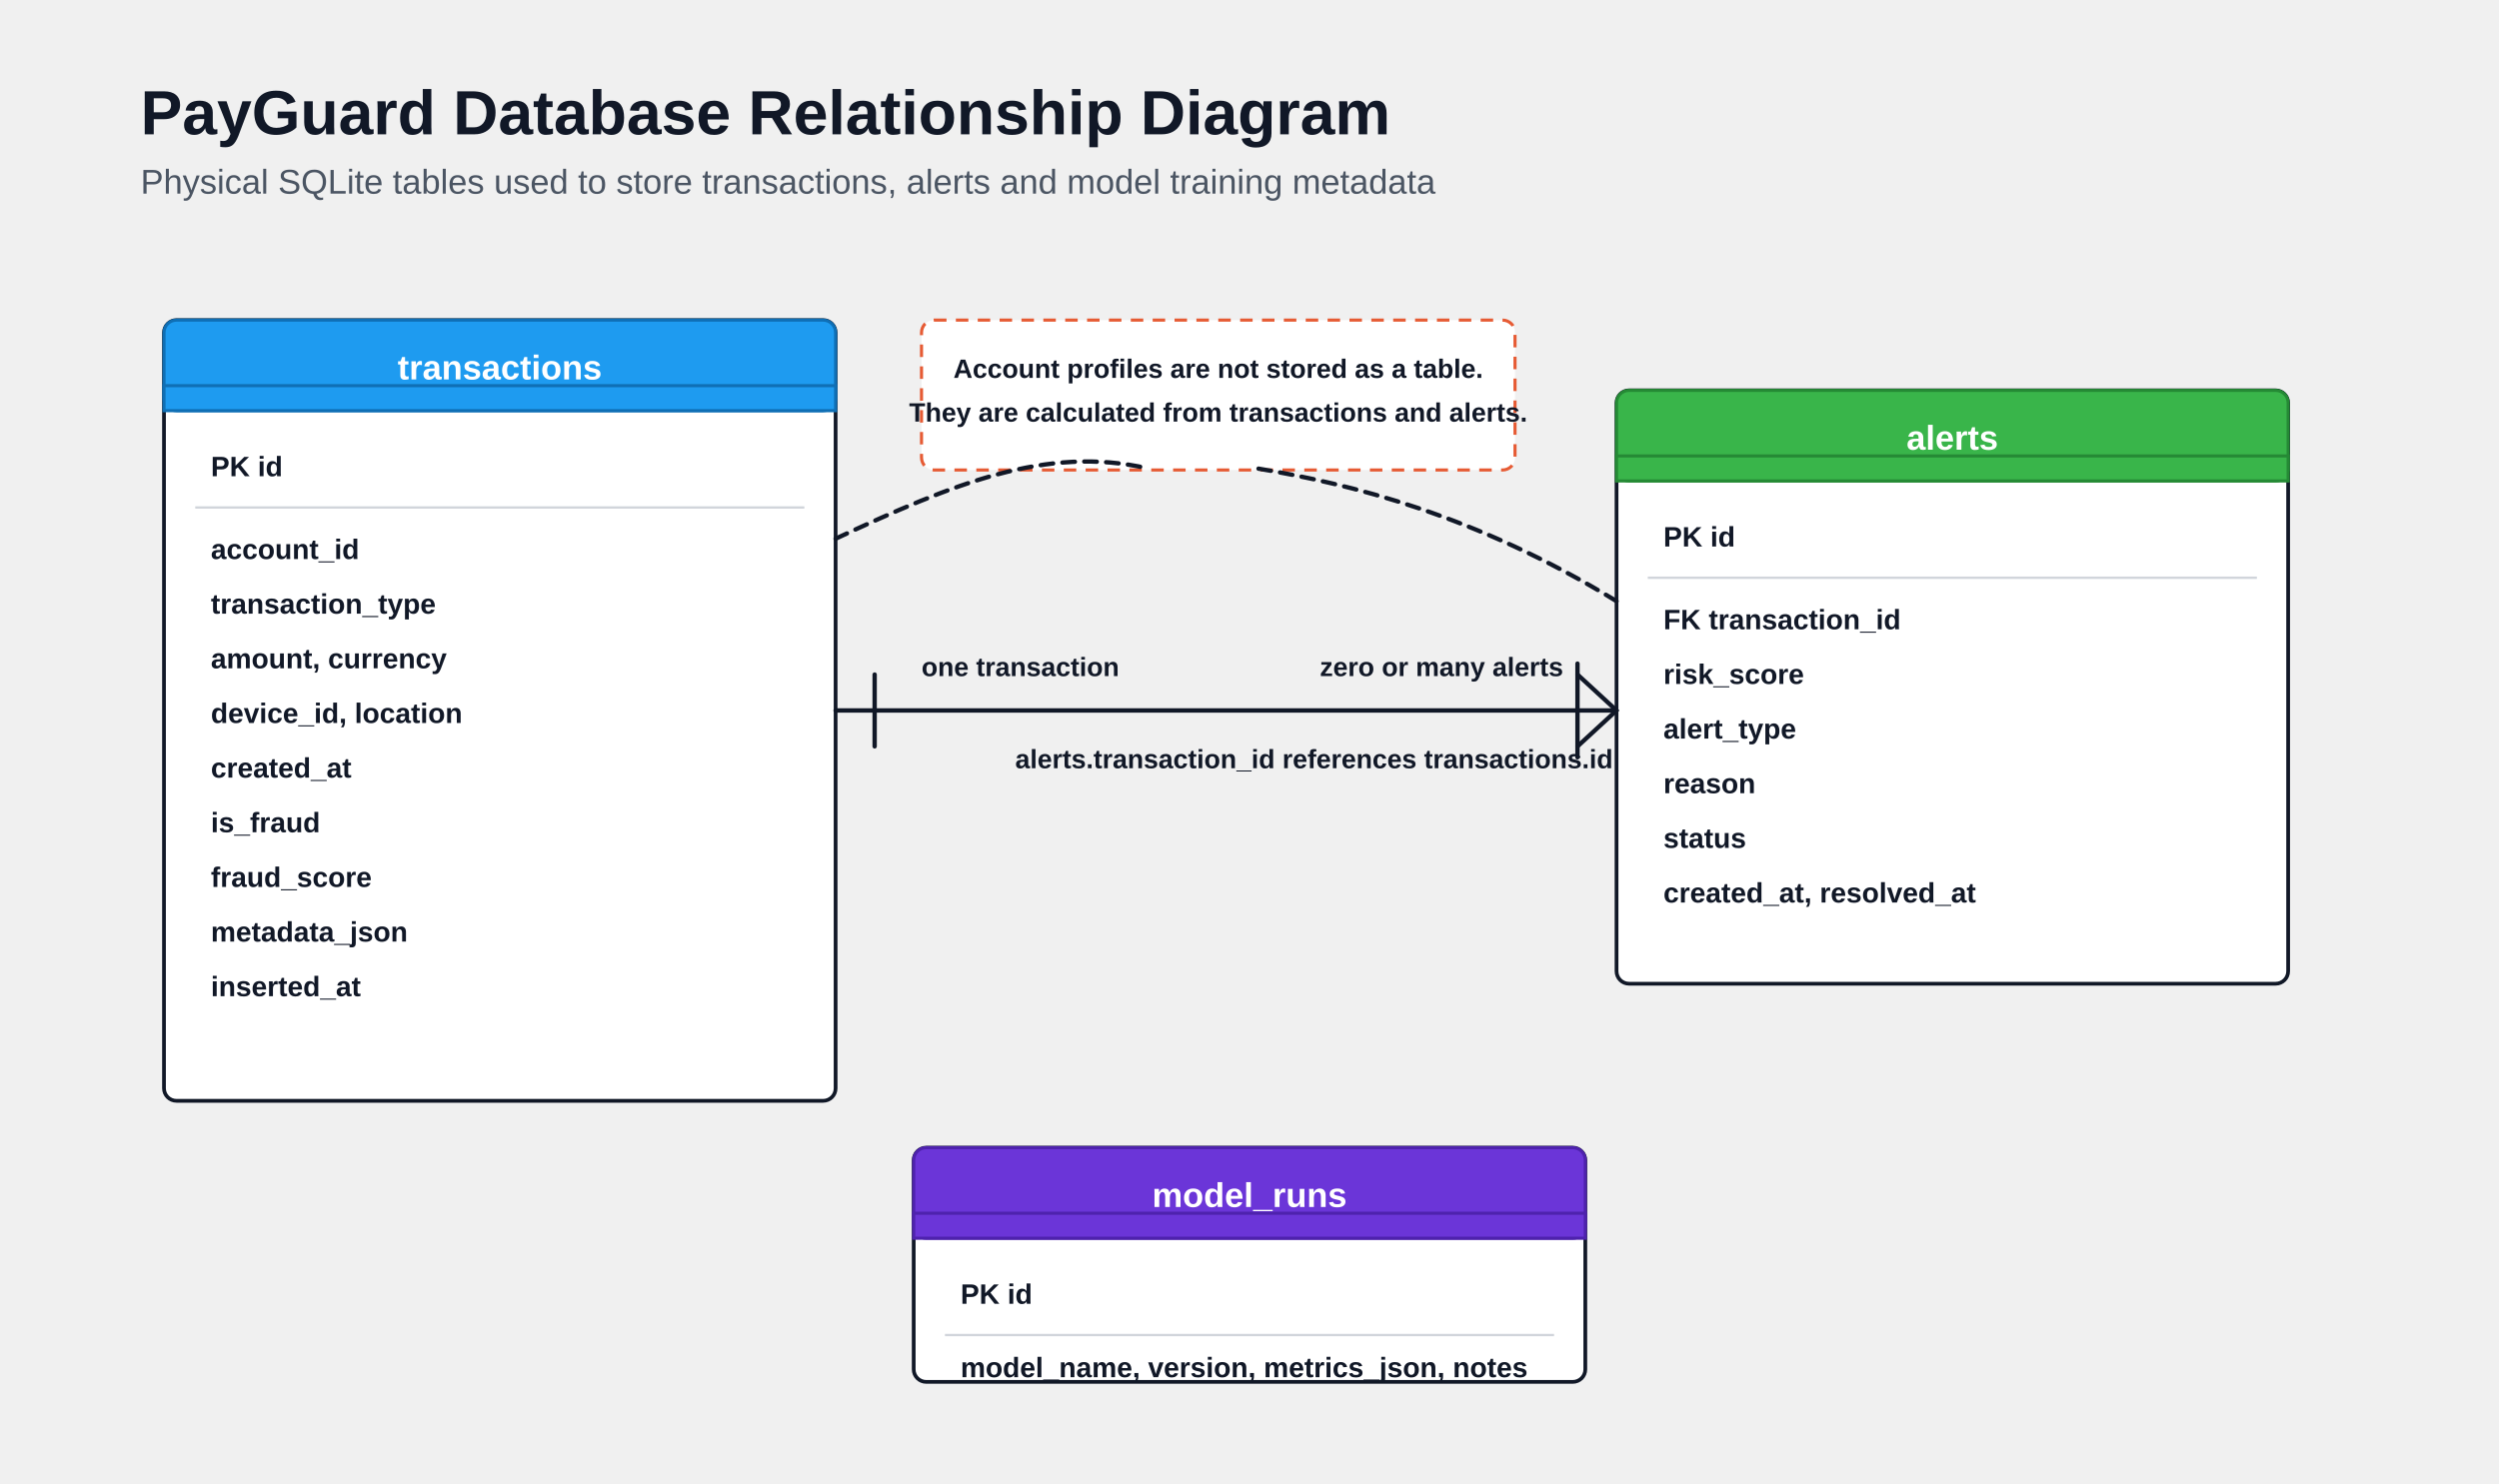
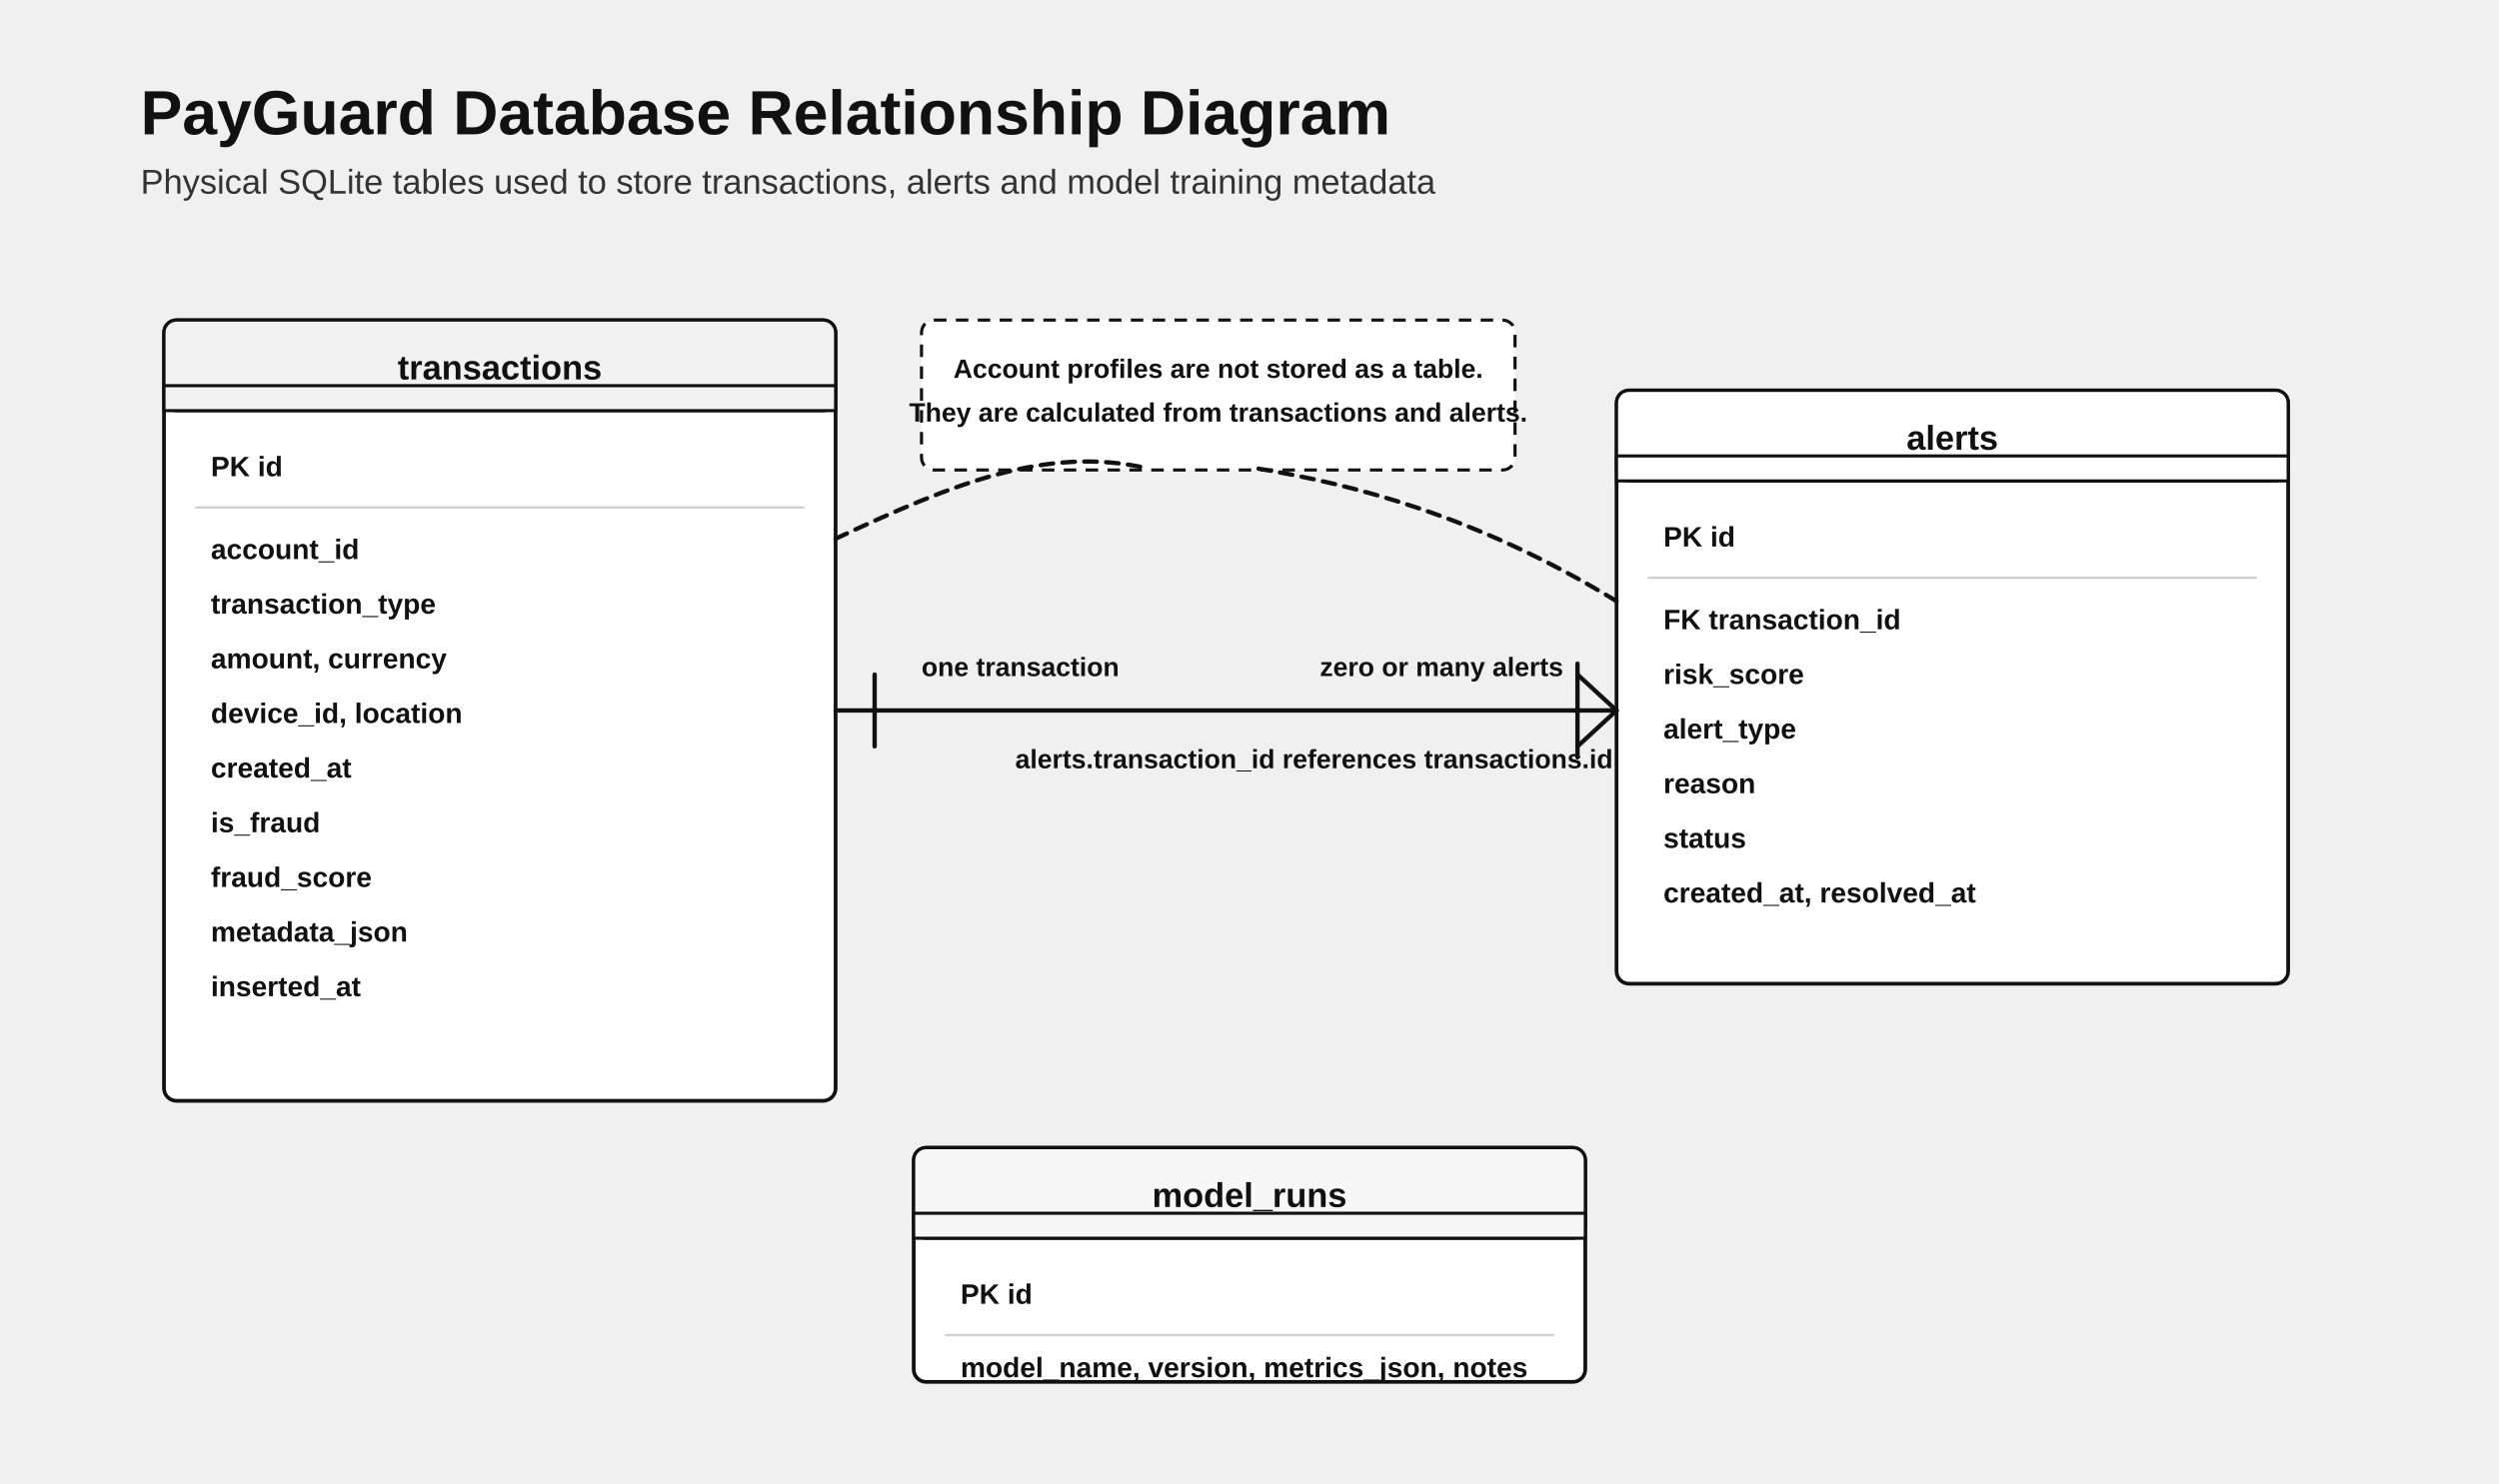
<svg xmlns="http://www.w3.org/2000/svg" width="1600" height="950" viewBox="0 0 1600 950" role="img" aria-labelledby="title desc">
  <defs>
    <style>
-       .title { fill: #111827; font-family: Calibri, Arial, sans-serif; font-size: 40px; font-weight: 700; }
-       .subtitle { fill: #4b5563; font-family: Calibri, Arial, sans-serif; font-size: 22px; }
-       .table { fill: #ffffff; stroke: #111827; stroke-width: 2.4; }
-       .blue { fill: #1e9bf0; stroke: #0f6fb5; stroke-width: 2; }
-       .green { fill: #39b54a; stroke: #258a35; stroke-width: 2; }
-       .purple { fill: #6b35d8; stroke: #4e22ad; stroke-width: 2; }
-       .note { fill: #ffffff; stroke: #e65b34; stroke-width: 2; stroke-dasharray: 8 6; }
-       .textLight { fill: #ffffff; font-family: Calibri, Arial, sans-serif; font-size: 22px; font-weight: 700; }
-       .field { fill: #111827; font-family: Calibri, Arial, sans-serif; font-size: 18px; font-weight: 600; }
-       .small { fill: #111827; font-family: Calibri, Arial, sans-serif; font-size: 17px; font-weight: 600; }
-       .rel { stroke: #111827; stroke-width: 2.8; fill: none; stroke-linecap: round; stroke-linejoin: round; }
-       .sep { stroke: #d1d5db; stroke-width: 1.5; }
+       .title { fill: #111111; font-family: Calibri, Arial, sans-serif; font-size: 40px; font-weight: 700; }
+       .subtitle { fill: #333333; font-family: Calibri, Arial, sans-serif; font-size: 22px; }
+       .table { fill: #ffffff; stroke: #111111; stroke-width: 2.4; }
+       .blue { fill: #f2f2f2; stroke: #111111; stroke-width: 2; }
+       .green { fill: #ffffff; stroke: #111111; stroke-width: 2; }
+       .purple { fill: #f7f7f7; stroke: #111111; stroke-width: 2; }
+       .note { fill: #ffffff; stroke: #111111; stroke-width: 2; stroke-dasharray: 8 6; }
+       .textLight { fill: #111111; font-family: Calibri, Arial, sans-serif; font-size: 22px; font-weight: 700; }
+       .field { fill: #111111; font-family: Calibri, Arial, sans-serif; font-size: 18px; font-weight: 600; }
+       .small { fill: #111111; font-family: Calibri, Arial, sans-serif; font-size: 17px; font-weight: 600; }
+       .rel { stroke: #111111; stroke-width: 2.8; fill: none; stroke-linecap: round; stroke-linejoin: round; }
+       .sep { stroke: #d0d0d0; stroke-width: 1.5; }
    </style>
  </defs>
  <text x="90" y="86" class="title">PayGuard Database Relationship Diagram</text>
  <text x="90" y="124" class="subtitle">Physical SQLite tables used to store transactions, alerts and model training metadata</text>
  <g id="transactions">
    <rect x="105" y="205" width="430" height="500" rx="8" class="table" />
    <rect x="105" y="205" width="430" height="58" rx="8" class="blue" />
    <rect x="105" y="247" width="430" height="16" class="blue" />
    <text x="320" y="243" class="textLight" text-anchor="middle">transactions</text>
    <text x="135" y="305" class="field">PK id</text>
    <line x1="125" y1="325" x2="515" y2="325" class="sep" />
    <text x="135" y="358" class="field">account_id</text>
    <text x="135" y="393" class="field">transaction_type</text>
    <text x="135" y="428" class="field">amount, currency</text>
    <text x="135" y="463" class="field">device_id, location</text>
    <text x="135" y="498" class="field">created_at</text>
    <text x="135" y="533" class="field">is_fraud</text>
    <text x="135" y="568" class="field">fraud_score</text>
    <text x="135" y="603" class="field">metadata_json</text>
    <text x="135" y="638" class="field">inserted_at</text>
  </g>
  <g id="alerts">
    <rect x="1035" y="250" width="430" height="380" rx="8" class="table" />
    <rect x="1035" y="250" width="430" height="58" rx="8" class="green" />
    <rect x="1035" y="292" width="430" height="16" class="green" />
    <text x="1250" y="288" class="textLight" text-anchor="middle">alerts</text>
    <text x="1065" y="350" class="field">PK id</text>
    <line x1="1055" y1="370" x2="1445" y2="370" class="sep" />
    <text x="1065" y="403" class="field">FK transaction_id</text>
    <text x="1065" y="438" class="field">risk_score</text>
    <text x="1065" y="473" class="field">alert_type</text>
    <text x="1065" y="508" class="field">reason</text>
    <text x="1065" y="543" class="field">status</text>
    <text x="1065" y="578" class="field">created_at, resolved_at</text>
  </g>
  <g id="model-runs">
    <rect x="585" y="735" width="430" height="150" rx="8" class="table" />
    <rect x="585" y="735" width="430" height="58" rx="8" class="purple" />
    <rect x="585" y="777" width="430" height="16" class="purple" />
    <text x="800" y="773" class="textLight" text-anchor="middle">model_runs</text>
    <text x="615" y="835" class="field">PK id</text>
    <line x1="605" y1="855" x2="995" y2="855" class="sep" />
    <text x="615" y="882" class="field">model_name, version, metrics_json, notes</text>
  </g>
  <path d="M535 455 H1035" class="rel" />
  <text x="590" y="433" class="small">one transaction</text>
  <text x="845" y="433" class="small">zero or many alerts</text>
  <text x="650" y="492" class="small">alerts.transaction_id references transactions.id</text>
  <line x1="560" y1="432" x2="560" y2="478" class="rel" />
  <line x1="1010" y1="432" x2="1035" y2="455" class="rel" />
  <line x1="1010" y1="478" x2="1035" y2="455" class="rel" />
  <line x1="1010" y1="425" x2="1010" y2="485" class="rel" />
  <rect x="590" y="205" width="380" height="96" rx="8" class="note" />
  <text x="780" y="242" class="small" text-anchor="middle">Account profiles are not stored as a table.</text>
  <text x="780" y="270" class="small" text-anchor="middle">They are calculated from transactions and alerts.</text>
  <path d="M535 345 C610 310 670 285 735 300" class="rel" stroke-dasharray="8 6" />
  <path d="M1035 385 C945 330 865 310 805 300" class="rel" stroke-dasharray="8 6" />
</svg>
